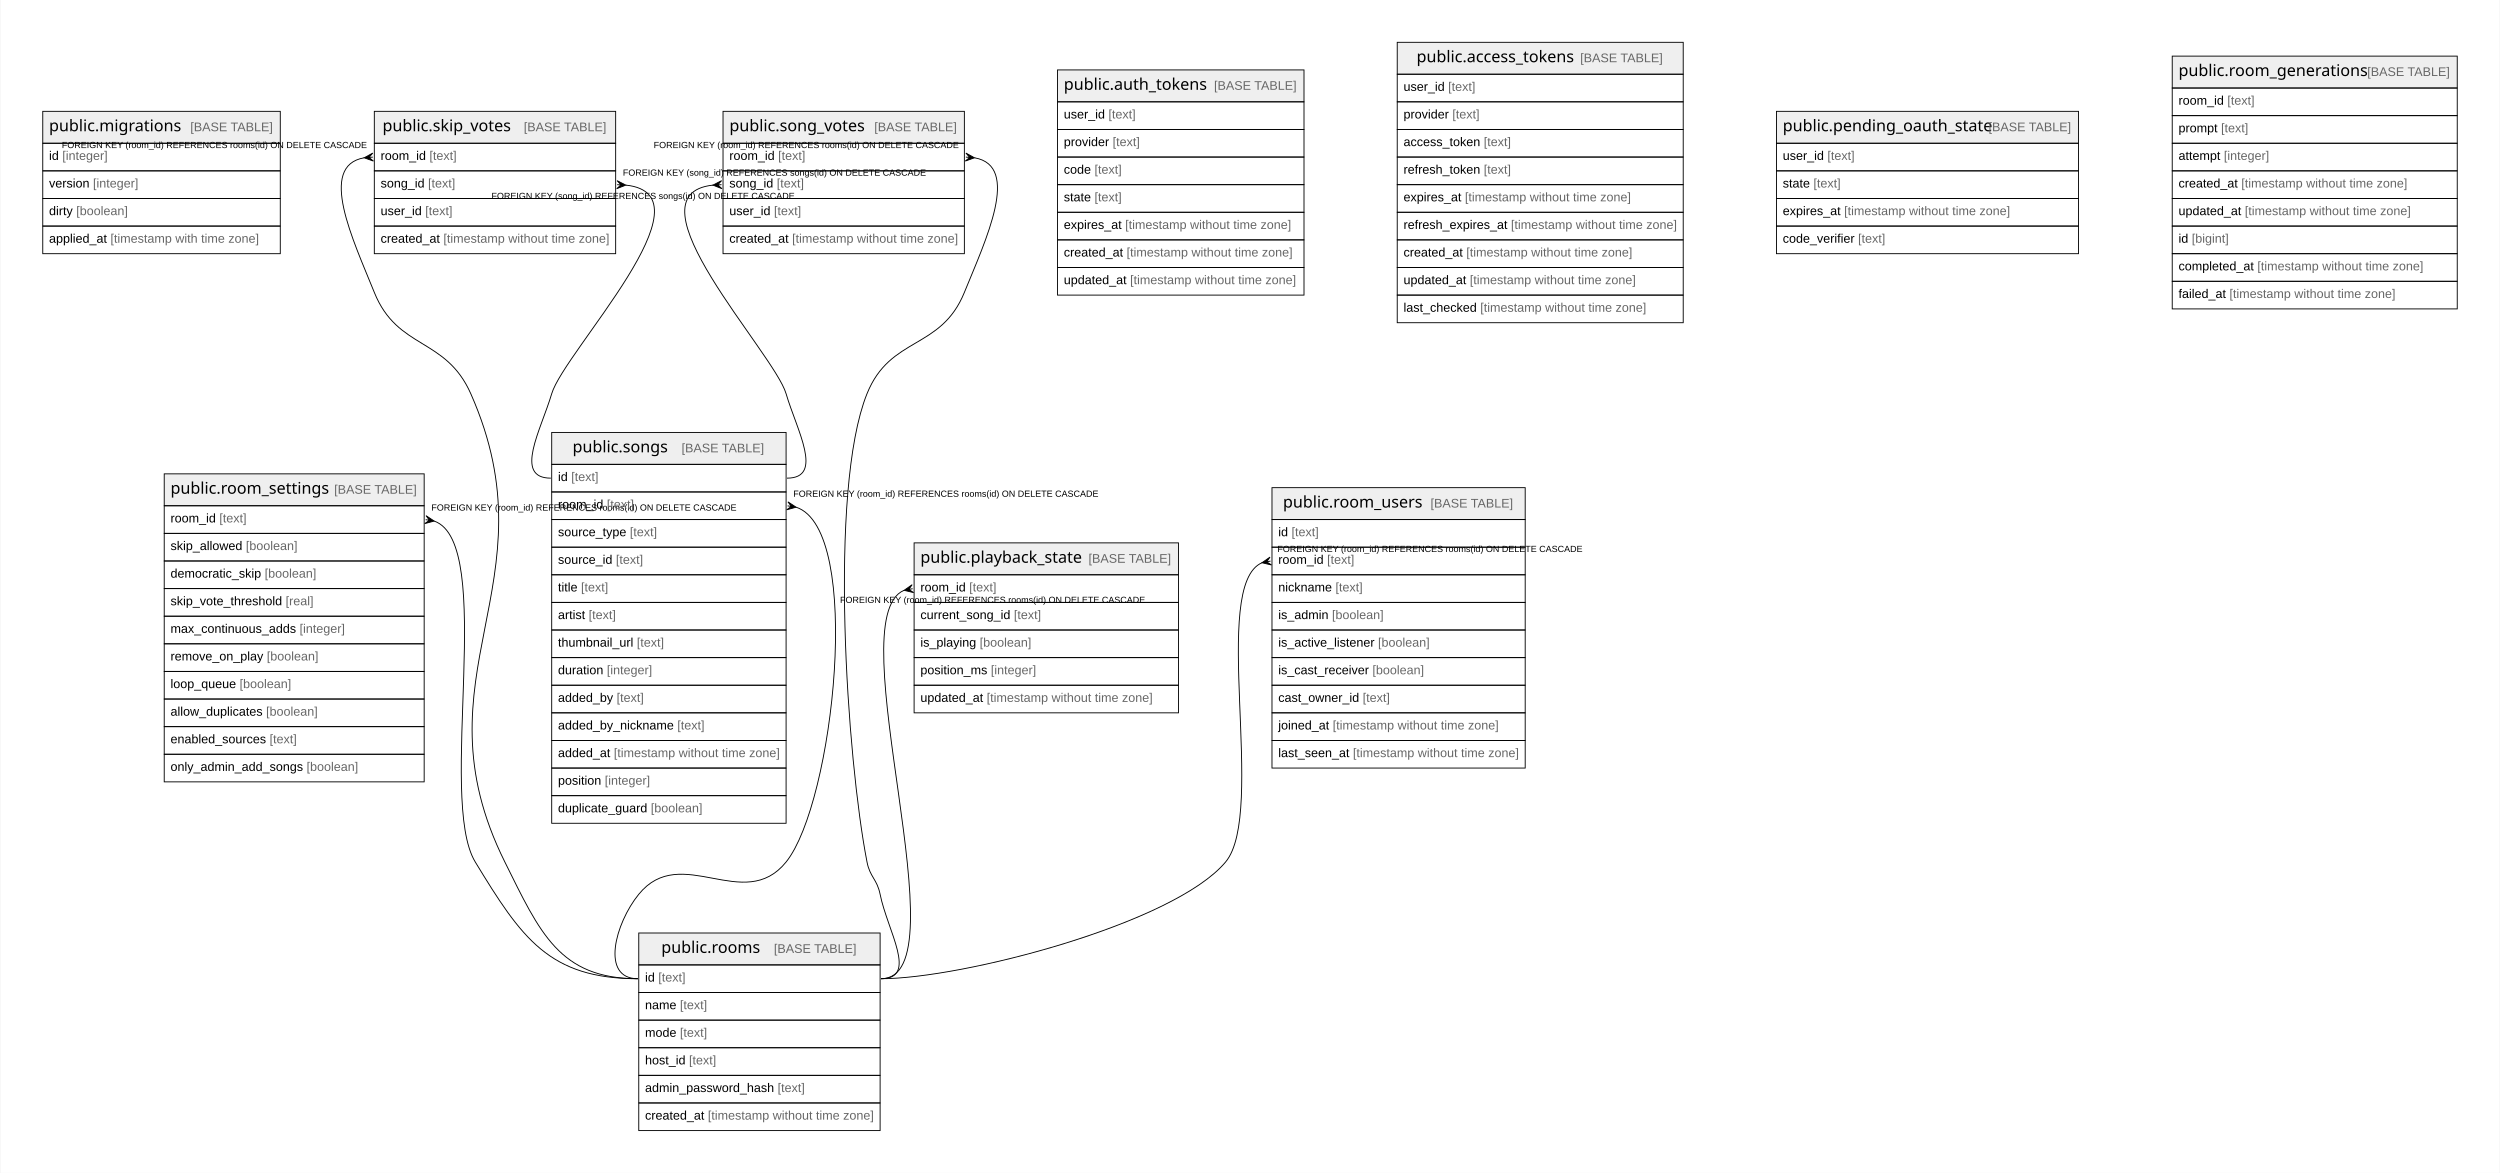
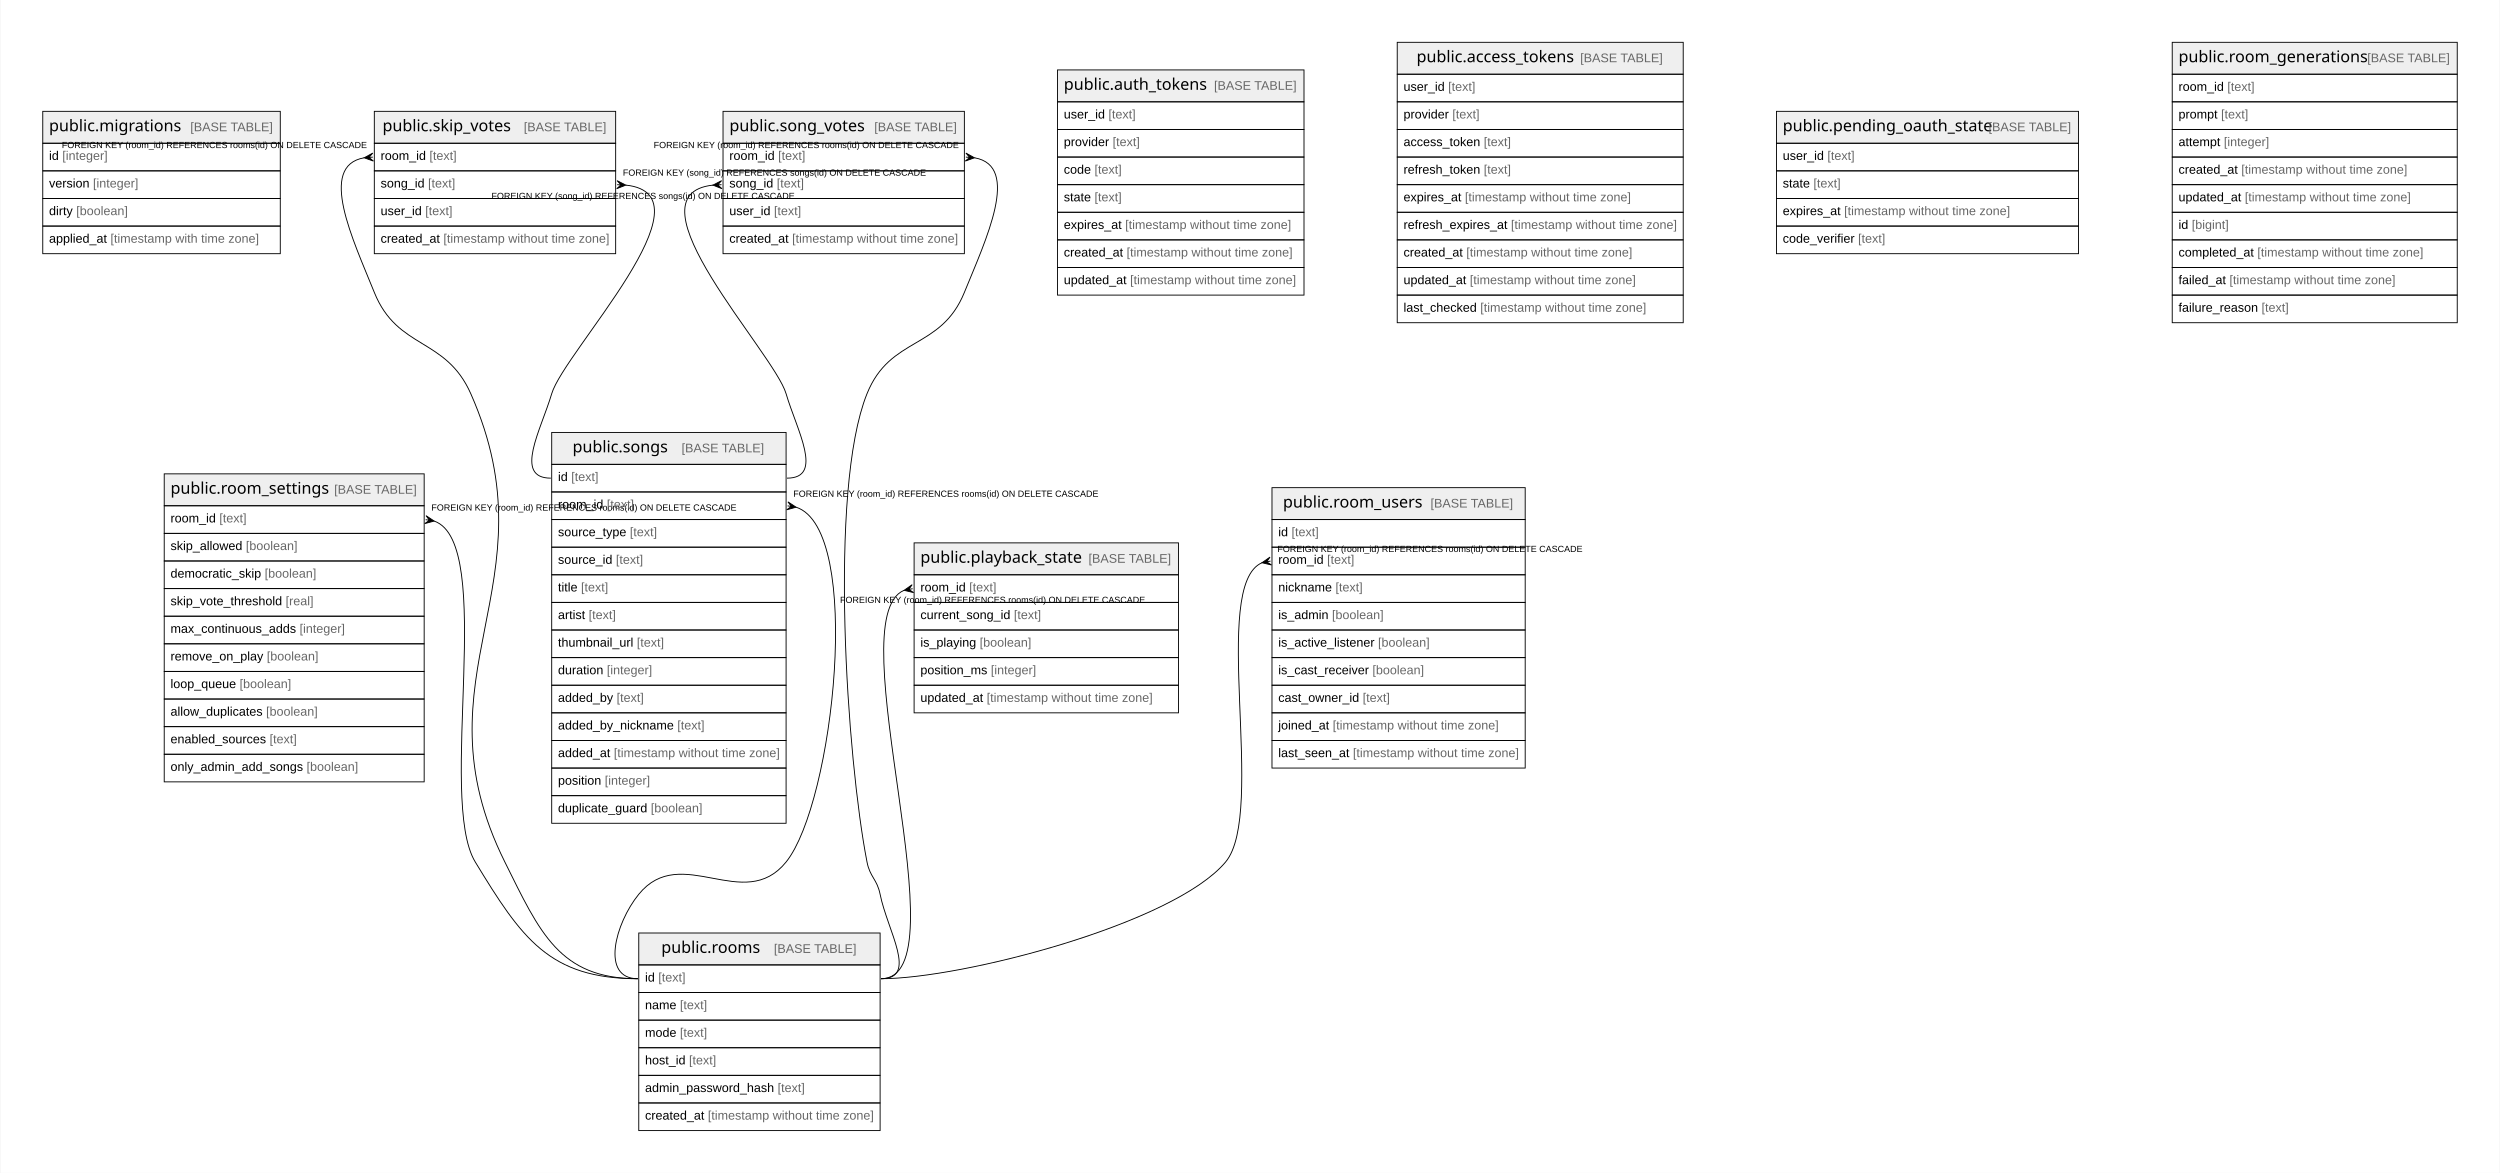
<svg xmlns="http://www.w3.org/2000/svg" width="2788pt" height="1308pt" viewBox="0.00 0.00 2787.86 1308.40">
  <g id="graph0" class="graph" transform="scale(1 1) rotate(0) translate(4 1304.4)">
    <polygon fill="white" stroke="none" points="-4,4 -4,-1304.4 2783.86,-1304.4 2783.86,4 -4,4" />
    <g id="node1" class="node">
      <polygon fill="#efefef" stroke="none" points="43.2,-1144.6 43.2,-1180.2 308.17,-1180.2 308.17,-1144.6 43.2,-1144.6" />
      <polygon fill="none" stroke="black" points="43.2,-1144.6 43.2,-1180.2 308.17,-1180.2 308.17,-1144.6 43.2,-1144.6" />
      <text text-anchor="start" x="50.2" y="-1158" font-family="Arial Bold" font-size="18.00">public.migrations</text>
      <text text-anchor="start" x="176.68" y="-1158" font-family="Arial" font-size="14.00">    </text>
      <text text-anchor="start" x="207.8" y="-1158" font-family="Arial" font-size="14.00" fill="#666666">[BASE TABLE]</text>
      <polygon fill="none" stroke="black" points="43.2,-1113.8 43.2,-1144.6 308.17,-1144.6 308.17,-1113.8 43.2,-1113.8" />
      <text text-anchor="start" x="50.2" y="-1126" font-family="Arial" font-size="14.00">id </text>
      <text text-anchor="start" x="64.99" y="-1126" font-family="Arial" font-size="14.00" fill="#666666">[integer]</text>
      <polygon fill="none" stroke="black" points="43.2,-1083 43.2,-1113.8 308.17,-1113.8 308.17,-1083 43.2,-1083" />
      <text text-anchor="start" x="50.2" y="-1095.2" font-family="Arial" font-size="14.00">version </text>
      <text text-anchor="start" x="99.22" y="-1095.2" font-family="Arial" font-size="14.00" fill="#666666">[integer]</text>
      <polygon fill="none" stroke="black" points="43.2,-1052.2 43.2,-1083 308.17,-1083 308.17,-1052.2 43.2,-1052.2" />
      <text text-anchor="start" x="50.2" y="-1064.4" font-family="Arial" font-size="14.00">dirty </text>
      <text text-anchor="start" x="80.54" y="-1064.4" font-family="Arial" font-size="14.00" fill="#666666">[boolean]</text>
      <polygon fill="none" stroke="black" points="43.2,-1021.4 43.2,-1052.2 308.17,-1052.2 308.17,-1021.4 43.2,-1021.4" />
      <text text-anchor="start" x="50.2" y="-1033.6" font-family="Arial" font-size="14.00">applied_at </text>
      <text text-anchor="start" x="118.7" y="-1033.6" font-family="Arial" font-size="14.00" fill="#666666">[timestamp with time zone]</text>
    </g>
    <g id="node2" class="node">
      <polygon fill="#efefef" stroke="none" points="708.07,-228 708.07,-263.6 977.3,-263.6 977.3,-228 708.07,-228" />
      <polygon fill="none" stroke="black" points="708.07,-228 708.07,-263.6 977.3,-263.6 977.3,-228 708.07,-228" />
      <text text-anchor="start" x="733.2" y="-241.4" font-family="Arial Bold" font-size="18.00">public.rooms</text>
      <text text-anchor="start" x="827.69" y="-241.4" font-family="Arial" font-size="14.00">    </text>
      <text text-anchor="start" x="858.8" y="-241.4" font-family="Arial" font-size="14.00" fill="#666666">[BASE TABLE]</text>
      <polygon fill="none" stroke="black" points="708.07,-197.2 708.07,-228 977.3,-228 977.3,-197.2 708.07,-197.2" />
      <text text-anchor="start" x="715.07" y="-209.4" font-family="Arial" font-size="14.00">id </text>
      <text text-anchor="start" x="729.86" y="-209.4" font-family="Arial" font-size="14.00" fill="#666666">[text]</text>
      <polygon fill="none" stroke="black" points="708.07,-166.4 708.07,-197.2 977.3,-197.2 977.3,-166.4 708.07,-166.4" />
      <text text-anchor="start" x="715.07" y="-178.6" font-family="Arial" font-size="14.00">name </text>
      <text text-anchor="start" x="753.98" y="-178.6" font-family="Arial" font-size="14.00" fill="#666666">[text]</text>
      <polygon fill="none" stroke="black" points="708.07,-135.6 708.07,-166.4 977.3,-166.4 977.3,-135.6 708.07,-135.6" />
      <text text-anchor="start" x="715.07" y="-147.8" font-family="Arial" font-size="14.00">mode </text>
      <text text-anchor="start" x="753.98" y="-147.8" font-family="Arial" font-size="14.00" fill="#666666">[text]</text>
      <polygon fill="none" stroke="black" points="708.07,-104.8 708.07,-135.6 977.3,-135.6 977.3,-104.8 708.07,-104.8" />
      <text text-anchor="start" x="715.07" y="-117" font-family="Arial" font-size="14.00">host_id </text>
      <text text-anchor="start" x="764.1" y="-117" font-family="Arial" font-size="14.00" fill="#666666">[text]</text>
      <polygon fill="none" stroke="black" points="708.07,-74 708.07,-104.8 977.3,-104.8 977.3,-74 708.07,-74" />
      <text text-anchor="start" x="715.07" y="-86.2" font-family="Arial" font-size="14.00">admin_password_hash </text>
      <text text-anchor="start" x="862.94" y="-86.2" font-family="Arial" font-size="14.00" fill="#666666">[text]</text>
      <polygon fill="none" stroke="black" points="708.07,-43.2 708.07,-74 977.3,-74 977.3,-43.2 708.07,-43.2" />
      <text text-anchor="start" x="715.07" y="-55.4" font-family="Arial" font-size="14.00">created_at </text>
      <text text-anchor="start" x="785.12" y="-55.4" font-family="Arial" font-size="14.00" fill="#666666">[timestamp without time zone]</text>
    </g>
    <g id="node3" class="node">
      <polygon fill="#efefef" stroke="none" points="178.7,-740.2 178.7,-775.8 468.68,-775.8 468.68,-740.2 178.7,-740.2" />
      <polygon fill="none" stroke="black" points="178.7,-740.2 178.7,-775.8 468.68,-775.8 468.68,-740.2 178.7,-740.2" />
      <text text-anchor="start" x="185.7" y="-753.6" font-family="Arial Bold" font-size="18.00">public.room_settings</text>
      <text text-anchor="start" x="337.19" y="-753.6" font-family="Arial" font-size="14.00">    </text>
      <text text-anchor="start" x="368.3" y="-753.6" font-family="Arial" font-size="14.00" fill="#666666">[BASE TABLE]</text>
      <polygon fill="none" stroke="black" points="178.7,-709.4 178.7,-740.2 468.68,-740.2 468.68,-709.4 178.7,-709.4" />
      <text text-anchor="start" x="185.7" y="-721.6" font-family="Arial" font-size="14.00">room_id </text>
      <text text-anchor="start" x="240.17" y="-721.6" font-family="Arial" font-size="14.00" fill="#666666">[text]</text>
      <polygon fill="none" stroke="black" points="178.7,-678.6 178.7,-709.4 468.68,-709.4 468.68,-678.6 178.7,-678.6" />
      <text text-anchor="start" x="185.7" y="-690.8" font-family="Arial" font-size="14.00">skip_allowed </text>
      <text text-anchor="start" x="269.75" y="-690.8" font-family="Arial" font-size="14.00" fill="#666666">[boolean]</text>
      <polygon fill="none" stroke="black" points="178.7,-647.8 178.7,-678.6 468.68,-678.6 468.68,-647.8 178.7,-647.8" />
      <text text-anchor="start" x="185.7" y="-660" font-family="Arial" font-size="14.00">democratic_skip </text>
      <text text-anchor="start" x="290.74" y="-660" font-family="Arial" font-size="14.00" fill="#666666">[boolean]</text>
      <polygon fill="none" stroke="black" points="178.7,-617 178.7,-647.8 468.68,-647.8 468.68,-617 178.7,-617" />
      <text text-anchor="start" x="185.7" y="-629.2" font-family="Arial" font-size="14.00">skip_vote_threshold </text>
      <text text-anchor="start" x="314.11" y="-629.2" font-family="Arial" font-size="14.00" fill="#666666">[real]</text>
      <polygon fill="none" stroke="black" points="178.7,-586.2 178.7,-617 468.68,-617 468.68,-586.2 178.7,-586.2" />
      <text text-anchor="start" x="185.7" y="-598.4" font-family="Arial" font-size="14.00">max_continuous_adds </text>
      <text text-anchor="start" x="329.68" y="-598.4" font-family="Arial" font-size="14.00" fill="#666666">[integer]</text>
      <polygon fill="none" stroke="black" points="178.7,-555.4 178.7,-586.2 468.68,-586.2 468.68,-555.4 178.7,-555.4" />
      <text text-anchor="start" x="185.7" y="-567.6" font-family="Arial" font-size="14.00">remove_on_play </text>
      <text text-anchor="start" x="293.1" y="-567.6" font-family="Arial" font-size="14.00" fill="#666666">[boolean]</text>
      <polygon fill="none" stroke="black" points="178.7,-524.6 178.7,-555.4 468.68,-555.4 468.68,-524.6 178.7,-524.6" />
      <text text-anchor="start" x="185.7" y="-536.8" font-family="Arial" font-size="14.00">loop_queue </text>
      <text text-anchor="start" x="262.77" y="-536.8" font-family="Arial" font-size="14.00" fill="#666666">[boolean]</text>
      <polygon fill="none" stroke="black" points="178.7,-493.8 178.7,-524.6 468.68,-524.6 468.68,-493.8 178.7,-493.8" />
      <text text-anchor="start" x="185.7" y="-506" font-family="Arial" font-size="14.00">allow_duplicates </text>
      <text text-anchor="start" x="292.32" y="-506" font-family="Arial" font-size="14.00" fill="#666666">[boolean]</text>
      <polygon fill="none" stroke="black" points="178.7,-463 178.7,-493.8 468.68,-493.8 468.68,-463 178.7,-463" />
      <text text-anchor="start" x="185.7" y="-475.2" font-family="Arial" font-size="14.00">enabled_sources </text>
      <text text-anchor="start" x="296.22" y="-475.2" font-family="Arial" font-size="14.00" fill="#666666">[text]</text>
      <polygon fill="none" stroke="black" points="178.7,-432.2 178.7,-463 468.68,-463 468.68,-432.2 178.7,-432.2" />
      <text text-anchor="start" x="185.7" y="-444.4" font-family="Arial" font-size="14.00">only_admin_add_songs </text>
      <text text-anchor="start" x="337.48" y="-444.4" font-family="Arial" font-size="14.00" fill="#666666">[boolean]</text>
    </g>
    <g id="edge1" class="edge">
      <path fill="none" stroke="black" d="M479.87,-723.13C549.3,-698.7 482.99,-412.93 525.69,-342.8 577.29,-258.04 607.84,-212.6 707.07,-212.6" />
      <polygon fill="black" stroke="black" points="479.87,-723.13 469.28,-720.3 474.61,-723.99 470.34,-724.69 470.34,-724.69 470.34,-724.69 474.61,-723.99 470.73,-729.19 479.87,-723.13" />
      <text text-anchor="start" x="476.68" y="-734.8" font-family="Arial" font-size="10.00">FOREIGN KEY (room_id) REFERENCES rooms(id) ON DELETE CASCADE</text>
    </g>
    <g id="node4" class="node">
      <polygon fill="#efefef" stroke="none" points="610.95,-786.4 610.95,-822 872.42,-822 872.42,-786.4 610.95,-786.4" />
      <polygon fill="none" stroke="black" points="610.95,-786.4 610.95,-822 872.42,-822 872.42,-786.4 610.95,-786.4" />
      <text text-anchor="start" x="634.19" y="-799.8" font-family="Arial Bold" font-size="18.00">public.songs</text>
      <text text-anchor="start" x="724.69" y="-799.8" font-family="Arial" font-size="14.00">    </text>
      <text text-anchor="start" x="755.81" y="-799.8" font-family="Arial" font-size="14.00" fill="#666666">[BASE TABLE]</text>
      <polygon fill="none" stroke="black" points="610.95,-755.6 610.95,-786.4 872.42,-786.4 872.42,-755.6 610.95,-755.6" />
      <text text-anchor="start" x="617.95" y="-767.8" font-family="Arial" font-size="14.00">id </text>
      <text text-anchor="start" x="632.74" y="-767.8" font-family="Arial" font-size="14.00" fill="#666666">[text]</text>
      <polygon fill="none" stroke="black" points="610.95,-724.8 610.95,-755.6 872.42,-755.6 872.42,-724.8 610.95,-724.8" />
      <text text-anchor="start" x="617.95" y="-737" font-family="Arial" font-size="14.00">room_id </text>
      <text text-anchor="start" x="672.42" y="-737" font-family="Arial" font-size="14.00" fill="#666666">[text]</text>
      <polygon fill="none" stroke="black" points="610.95,-694 610.95,-724.8 872.42,-724.8 872.42,-694 610.95,-694" />
      <text text-anchor="start" x="617.95" y="-706.2" font-family="Arial" font-size="14.00">source_type </text>
      <text text-anchor="start" x="698.11" y="-706.2" font-family="Arial" font-size="14.00" fill="#666666">[text]</text>
      <polygon fill="none" stroke="black" points="610.95,-663.2 610.95,-694 872.42,-694 872.42,-663.2 610.95,-663.2" />
      <text text-anchor="start" x="617.95" y="-675.4" font-family="Arial" font-size="14.00">source_id </text>
      <text text-anchor="start" x="682.55" y="-675.4" font-family="Arial" font-size="14.00" fill="#666666">[text]</text>
      <polygon fill="none" stroke="black" points="610.95,-632.4 610.95,-663.2 872.42,-663.2 872.42,-632.4 610.95,-632.4" />
      <text text-anchor="start" x="617.95" y="-644.6" font-family="Arial" font-size="14.00">title </text>
      <text text-anchor="start" x="643.63" y="-644.6" font-family="Arial" font-size="14.00" fill="#666666">[text]</text>
      <polygon fill="none" stroke="black" points="610.95,-601.6 610.95,-632.4 872.42,-632.4 872.42,-601.6 610.95,-601.6" />
      <text text-anchor="start" x="617.95" y="-613.8" font-family="Arial" font-size="14.00">artist </text>
      <text text-anchor="start" x="652.18" y="-613.8" font-family="Arial" font-size="14.00" fill="#666666">[text]</text>
      <polygon fill="none" stroke="black" points="610.95,-570.8 610.95,-601.6 872.42,-601.6 872.42,-570.8 610.95,-570.8" />
      <text text-anchor="start" x="617.95" y="-583" font-family="Arial" font-size="14.00">thumbnail_url </text>
      <text text-anchor="start" x="705.89" y="-583" font-family="Arial" font-size="14.00" fill="#666666">[text]</text>
      <polygon fill="none" stroke="black" points="610.95,-540 610.95,-570.8 872.42,-570.8 872.42,-540 610.95,-540" />
      <text text-anchor="start" x="617.95" y="-552.2" font-family="Arial" font-size="14.00">duration </text>
      <text text-anchor="start" x="672.43" y="-552.2" font-family="Arial" font-size="14.00" fill="#666666">[integer]</text>
      <polygon fill="none" stroke="black" points="610.95,-509.2 610.95,-540 872.42,-540 872.42,-509.2 610.95,-509.2" />
      <text text-anchor="start" x="617.95" y="-521.4" font-family="Arial" font-size="14.00">added_by </text>
      <text text-anchor="start" x="683.35" y="-521.4" font-family="Arial" font-size="14.00" fill="#666666">[text]</text>
      <polygon fill="none" stroke="black" points="610.95,-478.4 610.95,-509.2 872.42,-509.2 872.42,-478.4 610.95,-478.4" />
      <text text-anchor="start" x="617.95" y="-490.6" font-family="Arial" font-size="14.00">added_by_nickname </text>
      <text text-anchor="start" x="751.05" y="-490.6" font-family="Arial" font-size="14.00" fill="#666666">[text]</text>
      <polygon fill="none" stroke="black" points="610.95,-447.6 610.95,-478.4 872.42,-478.4 872.42,-447.6 610.95,-447.6" />
      <text text-anchor="start" x="617.95" y="-459.8" font-family="Arial" font-size="14.00">added_at </text>
      <text text-anchor="start" x="680.23" y="-459.8" font-family="Arial" font-size="14.00" fill="#666666">[timestamp without time zone]</text>
      <polygon fill="none" stroke="black" points="610.95,-416.8 610.95,-447.6 872.42,-447.6 872.42,-416.8 610.95,-416.8" />
      <text text-anchor="start" x="617.95" y="-429" font-family="Arial" font-size="14.00">position </text>
      <text text-anchor="start" x="670.1" y="-429" font-family="Arial" font-size="14.00" fill="#666666">[integer]</text>
      <polygon fill="none" stroke="black" points="610.95,-386 610.95,-416.8 872.42,-416.8 872.42,-386 610.95,-386" />
      <text text-anchor="start" x="617.95" y="-398.2" font-family="Arial" font-size="14.00">duplicate_guard </text>
      <text text-anchor="start" x="721.48" y="-398.2" font-family="Arial" font-size="14.00" fill="#666666">[boolean]</text>
    </g>
    <g id="edge2" class="edge">
      <path fill="none" stroke="black" d="M883.68,-738.58C958.92,-713.68 925.6,-408.71 872.42,-342.8 825.47,-284.6 755.26,-364.81 708.07,-306.8 681.65,-274.32 665.2,-212.6 707.07,-212.6" />
      <polygon fill="black" stroke="black" points="883.63,-738.59 873.05,-735.7 878.36,-739.42 874.08,-740.1 874.08,-740.1 874.08,-740.1 878.36,-739.42 874.45,-744.59 883.63,-738.59" />
      <text text-anchor="start" x="880.42" y="-750.2" font-family="Arial" font-size="10.00">FOREIGN KEY (room_id) REFERENCES rooms(id) ON DELETE CASCADE</text>
    </g>
    <g id="node5" class="node">
      <polygon fill="#efefef" stroke="none" points="1015.22,-663.2 1015.22,-698.8 1310.15,-698.8 1310.15,-663.2 1015.22,-663.2" />
      <polygon fill="none" stroke="black" points="1015.22,-663.2 1015.22,-698.8 1310.15,-698.8 1310.15,-663.2 1015.22,-663.2" />
      <text text-anchor="start" x="1022.22" y="-676.6" font-family="Arial Bold" font-size="18.00">public.playback_state</text>
      <text text-anchor="start" x="1178.66" y="-676.6" font-family="Arial" font-size="14.00">    </text>
      <text text-anchor="start" x="1209.78" y="-676.6" font-family="Arial" font-size="14.00" fill="#666666">[BASE TABLE]</text>
      <polygon fill="none" stroke="black" points="1015.22,-632.4 1015.22,-663.2 1310.15,-663.2 1310.15,-632.4 1015.22,-632.4" />
      <text text-anchor="start" x="1022.22" y="-644.6" font-family="Arial" font-size="14.00">room_id </text>
      <text text-anchor="start" x="1076.69" y="-644.6" font-family="Arial" font-size="14.00" fill="#666666">[text]</text>
      <polygon fill="none" stroke="black" points="1015.22,-601.6 1015.22,-632.4 1310.15,-632.4 1310.15,-601.6 1015.22,-601.6" />
      <text text-anchor="start" x="1022.22" y="-613.8" font-family="Arial" font-size="14.00">current_song_id </text>
      <text text-anchor="start" x="1126.51" y="-613.8" font-family="Arial" font-size="14.00" fill="#666666">[text]</text>
      <polygon fill="none" stroke="black" points="1015.22,-570.8 1015.22,-601.6 1310.15,-601.6 1310.15,-570.8 1015.22,-570.8" />
      <text text-anchor="start" x="1022.22" y="-583" font-family="Arial" font-size="14.00">is_playing </text>
      <text text-anchor="start" x="1088.37" y="-583" font-family="Arial" font-size="14.00" fill="#666666">[boolean]</text>
      <polygon fill="none" stroke="black" points="1015.22,-540 1015.22,-570.8 1310.15,-570.8 1310.15,-540 1015.22,-540" />
      <text text-anchor="start" x="1022.22" y="-552.2" font-family="Arial" font-size="14.00">position_ms </text>
      <text text-anchor="start" x="1100.81" y="-552.2" font-family="Arial" font-size="14.00" fill="#666666">[integer]</text>
      <polygon fill="none" stroke="black" points="1015.22,-509.2 1015.22,-540 1310.15,-540 1310.15,-509.2 1015.22,-509.2" />
      <text text-anchor="start" x="1022.22" y="-521.4" font-family="Arial" font-size="14.00">updated_at </text>
      <text text-anchor="start" x="1096.18" y="-521.4" font-family="Arial" font-size="14.00" fill="#666666">[timestamp without time zone]</text>
    </g>
    <g id="edge3" class="edge">
      <path fill="none" stroke="black" d="M1003.98,-645.86C929.15,-614.46 1071.55,-212.6 978.3,-212.6" />
      <polygon fill="black" stroke="black" points="1004.07,-645.87 1013.05,-652.16 1009.31,-646.87 1013.56,-647.68 1013.56,-647.68 1013.56,-647.68 1009.31,-646.87 1014.73,-643.32 1004.07,-645.87" />
      <text text-anchor="start" x="932.56" y="-631.8" font-family="Arial" font-size="10.00">FOREIGN KEY (room_id) REFERENCES rooms(id) ON DELETE CASCADE</text>
    </g>
    <g id="node6" class="node">
      <polygon fill="#efefef" stroke="none" points="1414.45,-724.8 1414.45,-760.4 1696.92,-760.4 1696.92,-724.8 1414.45,-724.8" />
      <polygon fill="none" stroke="black" points="1414.45,-724.8 1414.45,-760.4 1696.92,-760.4 1696.92,-724.8 1414.45,-724.8" />
      <text text-anchor="start" x="1426.7" y="-738.2" font-family="Arial Bold" font-size="18.00">public.room_users</text>
      <text text-anchor="start" x="1560.18" y="-738.2" font-family="Arial" font-size="14.00">    </text>
      <text text-anchor="start" x="1591.3" y="-738.2" font-family="Arial" font-size="14.00" fill="#666666">[BASE TABLE]</text>
      <polygon fill="none" stroke="black" points="1414.45,-694 1414.45,-724.8 1696.92,-724.8 1696.92,-694 1414.45,-694" />
      <text text-anchor="start" x="1421.45" y="-706.2" font-family="Arial" font-size="14.00">id </text>
      <text text-anchor="start" x="1436.24" y="-706.2" font-family="Arial" font-size="14.00" fill="#666666">[text]</text>
      <polygon fill="none" stroke="black" points="1414.45,-663.2 1414.45,-694 1696.92,-694 1696.92,-663.2 1414.45,-663.2" />
      <text text-anchor="start" x="1421.45" y="-675.4" font-family="Arial" font-size="14.00">room_id </text>
      <text text-anchor="start" x="1475.92" y="-675.4" font-family="Arial" font-size="14.00" fill="#666666">[text]</text>
      <polygon fill="none" stroke="black" points="1414.45,-632.4 1414.45,-663.2 1696.92,-663.2 1696.92,-632.4 1414.45,-632.4" />
      <text text-anchor="start" x="1421.45" y="-644.6" font-family="Arial" font-size="14.00">nickname </text>
      <text text-anchor="start" x="1485.26" y="-644.6" font-family="Arial" font-size="14.00" fill="#666666">[text]</text>
      <polygon fill="none" stroke="black" points="1414.45,-601.6 1414.45,-632.4 1696.92,-632.4 1696.92,-601.6 1414.45,-601.6" />
      <text text-anchor="start" x="1421.45" y="-613.8" font-family="Arial" font-size="14.00">is_admin </text>
      <text text-anchor="start" x="1481.37" y="-613.8" font-family="Arial" font-size="14.00" fill="#666666">[boolean]</text>
      <polygon fill="none" stroke="black" points="1414.45,-570.8 1414.45,-601.6 1696.92,-601.6 1696.92,-570.8 1414.45,-570.8" />
      <text text-anchor="start" x="1421.45" y="-583" font-family="Arial" font-size="14.00">is_active_listener </text>
      <text text-anchor="start" x="1532.73" y="-583" font-family="Arial" font-size="14.00" fill="#666666">[boolean]</text>
      <polygon fill="none" stroke="black" points="1414.45,-540 1414.45,-570.8 1696.92,-570.8 1696.92,-540 1414.45,-540" />
      <text text-anchor="start" x="1421.45" y="-552.2" font-family="Arial" font-size="14.00">is_cast_receiver </text>
      <text text-anchor="start" x="1526.49" y="-552.2" font-family="Arial" font-size="14.00" fill="#666666">[boolean]</text>
      <polygon fill="none" stroke="black" points="1414.45,-509.2 1414.45,-540 1696.92,-540 1696.92,-509.2 1414.45,-509.2" />
      <text text-anchor="start" x="1421.45" y="-521.4" font-family="Arial" font-size="14.00">cast_owner_id </text>
      <text text-anchor="start" x="1515.62" y="-521.4" font-family="Arial" font-size="14.00" fill="#666666">[text]</text>
      <polygon fill="none" stroke="black" points="1414.45,-478.4 1414.45,-509.2 1696.92,-509.2 1696.92,-478.4 1414.45,-478.4" />
      <text text-anchor="start" x="1421.45" y="-490.6" font-family="Arial" font-size="14.00">joined_at </text>
      <text text-anchor="start" x="1482.17" y="-490.6" font-family="Arial" font-size="14.00" fill="#666666">[timestamp without time zone]</text>
      <polygon fill="none" stroke="black" points="1414.45,-447.6 1414.45,-478.4 1696.92,-478.4 1696.92,-447.6 1414.45,-447.6" />
      <text text-anchor="start" x="1421.45" y="-459.8" font-family="Arial" font-size="14.00">last_seen_at </text>
      <text text-anchor="start" x="1504.73" y="-459.8" font-family="Arial" font-size="14.00" fill="#666666">[timestamp without time zone]</text>
    </g>
    <g id="edge4" class="edge">
      <path fill="none" stroke="black" d="M1403.43,-676.67C1344.84,-651.98 1408.77,-397.84 1362.69,-342.8 1304.79,-273.66 1068.49,-212.6 978.3,-212.6" />
      <polygon fill="black" stroke="black" points="1403.3,-676.65 1412.27,-682.96 1408.54,-677.65 1412.8,-678.47 1412.8,-678.47 1412.8,-678.47 1408.54,-677.65 1413.97,-674.12 1403.3,-676.65" />
      <text text-anchor="start" x="1420.45" y="-688.6" font-family="Arial" font-size="10.00">FOREIGN KEY (room_id) REFERENCES rooms(id) ON DELETE CASCADE</text>
    </g>
    <g id="node7" class="node">
      <polygon fill="#efefef" stroke="none" points="413.07,-1144.6 413.07,-1180.2 682.3,-1180.2 682.3,-1144.6 413.07,-1144.6" />
      <polygon fill="none" stroke="black" points="413.07,-1144.6 413.07,-1180.2 682.3,-1180.2 682.3,-1144.6 413.07,-1144.6" />
      <text text-anchor="start" x="422.2" y="-1158" font-family="Arial Bold" font-size="18.00">public.skip_votes</text>
      <text text-anchor="start" x="548.69" y="-1158" font-family="Arial" font-size="14.00">    </text>
      <text text-anchor="start" x="579.8" y="-1158" font-family="Arial" font-size="14.00" fill="#666666">[BASE TABLE]</text>
      <polygon fill="none" stroke="black" points="413.07,-1113.8 413.07,-1144.6 682.3,-1144.6 682.3,-1113.8 413.07,-1113.8" />
      <text text-anchor="start" x="420.07" y="-1126" font-family="Arial" font-size="14.00">room_id </text>
      <text text-anchor="start" x="474.54" y="-1126" font-family="Arial" font-size="14.00" fill="#666666">[text]</text>
      <polygon fill="none" stroke="black" points="413.07,-1083 413.07,-1113.8 682.3,-1113.8 682.3,-1083 413.07,-1083" />
      <text text-anchor="start" x="420.07" y="-1095.2" font-family="Arial" font-size="14.00">song_id </text>
      <text text-anchor="start" x="473" y="-1095.2" font-family="Arial" font-size="14.00" fill="#666666">[text]</text>
      <polygon fill="none" stroke="black" points="413.07,-1052.2 413.07,-1083 682.3,-1083 682.3,-1052.2 413.07,-1052.2" />
      <text text-anchor="start" x="420.07" y="-1064.4" font-family="Arial" font-size="14.00">user_id </text>
      <text text-anchor="start" x="469.88" y="-1064.4" font-family="Arial" font-size="14.00" fill="#666666">[text]</text>
      <polygon fill="none" stroke="black" points="413.07,-1021.4 413.07,-1052.2 682.3,-1052.2 682.3,-1021.4 413.07,-1021.4" />
      <text text-anchor="start" x="420.07" y="-1033.6" font-family="Arial" font-size="14.00">created_at </text>
      <text text-anchor="start" x="490.12" y="-1033.6" font-family="Arial" font-size="14.00" fill="#666666">[timestamp without time zone]</text>
    </g>
    <g id="edge5" class="edge">
      <path fill="none" stroke="black" d="M401.7,-1128.37C349.77,-1119.23 389.36,-1036.91 413.07,-978.2 439.04,-913.89 492.61,-928.62 520.69,-865.2 614.93,-652.34 455.01,-551.23 558.69,-342.8 597.76,-264.25 619.33,-212.6 707.07,-212.6" />
      <polygon fill="black" stroke="black" points="401.77,-1128.37 411.38,-1133.66 407.09,-1128.8 411.4,-1129.15 411.4,-1129.15 411.4,-1129.15 407.09,-1128.8 412.1,-1124.69 401.77,-1128.37" />
      <text text-anchor="start" x="64.45" y="-1139.2" font-family="Arial" font-size="10.00">FOREIGN KEY (room_id) REFERENCES rooms(id) ON DELETE CASCADE</text>
    </g>
    <g id="edge6" class="edge">
      <path fill="none" stroke="black" d="M693.59,-1097.9C794.77,-1087.33 624.79,-912.11 610.95,-865.2 599.1,-825.04 568.08,-771 609.95,-771" />
      <polygon fill="black" stroke="black" points="693.63,-1097.9 683.42,-1093.89 688.3,-1098.16 683.97,-1098.37 683.97,-1098.37 683.97,-1098.37 688.3,-1098.16 683.86,-1102.88 693.63,-1097.9" />
      <text text-anchor="start" x="690.3" y="-1108.4" font-family="Arial" font-size="10.00">FOREIGN KEY (song_id) REFERENCES songs(id) ON DELETE CASCADE</text>
    </g>
    <g id="node8" class="node">
      <polygon fill="#efefef" stroke="none" points="802.07,-1144.6 802.07,-1180.2 1071.3,-1180.2 1071.3,-1144.6 802.07,-1144.6" />
      <polygon fill="none" stroke="black" points="802.07,-1144.6 802.07,-1180.2 1071.3,-1180.2 1071.3,-1144.6 802.07,-1144.6" />
      <text text-anchor="start" x="809.2" y="-1158" font-family="Arial Bold" font-size="18.00">public.song_votes</text>
      <text text-anchor="start" x="939.69" y="-1158" font-family="Arial" font-size="14.00">    </text>
      <text text-anchor="start" x="970.8" y="-1158" font-family="Arial" font-size="14.00" fill="#666666">[BASE TABLE]</text>
      <polygon fill="none" stroke="black" points="802.07,-1113.8 802.07,-1144.6 1071.3,-1144.6 1071.3,-1113.8 802.07,-1113.8" />
      <text text-anchor="start" x="809.07" y="-1126" font-family="Arial" font-size="14.00">room_id </text>
      <text text-anchor="start" x="863.54" y="-1126" font-family="Arial" font-size="14.00" fill="#666666">[text]</text>
      <polygon fill="none" stroke="black" points="802.07,-1083 802.07,-1113.8 1071.3,-1113.8 1071.3,-1083 802.07,-1083" />
      <text text-anchor="start" x="809.07" y="-1095.2" font-family="Arial" font-size="14.00">song_id </text>
      <text text-anchor="start" x="862" y="-1095.2" font-family="Arial" font-size="14.00" fill="#666666">[text]</text>
      <polygon fill="none" stroke="black" points="802.07,-1052.2 802.07,-1083 1071.3,-1083 1071.3,-1052.2 802.07,-1052.2" />
      <text text-anchor="start" x="809.07" y="-1064.4" font-family="Arial" font-size="14.00">user_id </text>
      <text text-anchor="start" x="858.88" y="-1064.4" font-family="Arial" font-size="14.00" fill="#666666">[text]</text>
      <polygon fill="none" stroke="black" points="802.07,-1021.4 802.07,-1052.2 1071.3,-1052.2 1071.3,-1021.4 802.07,-1021.4" />
      <text text-anchor="start" x="809.07" y="-1033.6" font-family="Arial" font-size="14.00">created_at </text>
      <text text-anchor="start" x="879.12" y="-1033.6" font-family="Arial" font-size="14.00" fill="#666666">[timestamp without time zone]</text>
    </g>
    <g id="edge7" class="edge">
      <path fill="none" stroke="black" d="M1082.67,-1128.37C1134.62,-1119.22 1095.15,-1036.85 1071.3,-978.2 1045.07,-913.67 988.71,-929.82 962.69,-865.2 919.32,-757.51 940.44,-456.74 962.69,-342.8 966,-325.85 973.9,-323.73 977.3,-306.8 985.55,-265.75 1020.17,-212.6 978.3,-212.6" />
      <polygon fill="black" stroke="black" points="1082.6,-1128.37 1072.28,-1124.69 1077.29,-1128.8 1072.97,-1129.15 1072.97,-1129.15 1072.97,-1129.15 1077.29,-1128.8 1073,-1133.66 1082.6,-1128.37" />
      <text text-anchor="start" x="724.68" y="-1139.2" font-family="Arial" font-size="10.00">FOREIGN KEY (room_id) REFERENCES rooms(id) ON DELETE CASCADE</text>
    </g>
    <g id="edge8" class="edge">
      <path fill="none" stroke="black" d="M790.91,-1097.9C690.97,-1087.25 859.14,-910.74 872.42,-865.2 884.14,-825.01 915.29,-771 873.42,-771" />
      <polygon fill="black" stroke="black" points="790.75,-1097.89 800.51,-1102.88 796.08,-1098.15 800.4,-1098.37 800.4,-1098.37 800.4,-1098.37 796.08,-1098.15 800.96,-1093.89 790.75,-1097.89" />
      <text text-anchor="start" x="543.75" y="-1082.4" font-family="Arial" font-size="10.00">FOREIGN KEY (song_id) REFERENCES songs(id) ON DELETE CASCADE</text>
    </g>
    <g id="node9" class="node">
      <polygon fill="#efefef" stroke="none" points="1175.2,-1190.8 1175.2,-1226.4 1450.17,-1226.4 1450.17,-1190.8 1175.2,-1190.8" />
      <polygon fill="none" stroke="black" points="1175.2,-1190.8 1175.2,-1226.4 1450.17,-1226.4 1450.17,-1190.8 1175.2,-1190.8" />
      <text text-anchor="start" x="1182.2" y="-1204.2" font-family="Arial Bold" font-size="18.00">public.auth_tokens</text>
      <text text-anchor="start" x="1318.68" y="-1204.2" font-family="Arial" font-size="14.00">    </text>
      <text text-anchor="start" x="1349.8" y="-1204.2" font-family="Arial" font-size="14.00" fill="#666666">[BASE TABLE]</text>
      <polygon fill="none" stroke="black" points="1175.2,-1160 1175.2,-1190.8 1450.17,-1190.8 1450.17,-1160 1175.2,-1160" />
      <text text-anchor="start" x="1182.2" y="-1172.2" font-family="Arial" font-size="14.00">user_id </text>
      <text text-anchor="start" x="1232.01" y="-1172.2" font-family="Arial" font-size="14.00" fill="#666666">[text]</text>
      <polygon fill="none" stroke="black" points="1175.2,-1129.2 1175.2,-1160 1450.17,-1160 1450.17,-1129.2 1175.2,-1129.2" />
      <text text-anchor="start" x="1182.2" y="-1141.4" font-family="Arial" font-size="14.00">provider </text>
      <text text-anchor="start" x="1236.67" y="-1141.4" font-family="Arial" font-size="14.00" fill="#666666">[text]</text>
      <polygon fill="none" stroke="black" points="1175.2,-1098.4 1175.2,-1129.2 1450.17,-1129.2 1450.17,-1098.4 1175.2,-1098.4" />
      <text text-anchor="start" x="1182.2" y="-1110.6" font-family="Arial" font-size="14.00">code </text>
      <text text-anchor="start" x="1216.45" y="-1110.6" font-family="Arial" font-size="14.00" fill="#666666">[text]</text>
      <polygon fill="none" stroke="black" points="1175.2,-1067.6 1175.2,-1098.4 1450.17,-1098.4 1450.17,-1067.6 1175.2,-1067.6" />
      <text text-anchor="start" x="1182.2" y="-1079.8" font-family="Arial" font-size="14.00">state </text>
      <text text-anchor="start" x="1216.44" y="-1079.8" font-family="Arial" font-size="14.00" fill="#666666">[text]</text>
      <polygon fill="none" stroke="black" points="1175.2,-1036.8 1175.2,-1067.6 1450.17,-1067.6 1450.17,-1036.8 1175.2,-1036.8" />
      <text text-anchor="start" x="1182.2" y="-1049" font-family="Arial" font-size="14.00">expires_at </text>
      <text text-anchor="start" x="1250.69" y="-1049" font-family="Arial" font-size="14.00" fill="#666666">[timestamp without time zone]</text>
      <polygon fill="none" stroke="black" points="1175.2,-1006 1175.2,-1036.8 1450.17,-1036.8 1450.17,-1006 1175.2,-1006" />
      <text text-anchor="start" x="1182.2" y="-1018.2" font-family="Arial" font-size="14.00">created_at </text>
      <text text-anchor="start" x="1252.25" y="-1018.2" font-family="Arial" font-size="14.00" fill="#666666">[timestamp without time zone]</text>
      <polygon fill="none" stroke="black" points="1175.2,-975.2 1175.2,-1006 1450.17,-1006 1450.17,-975.2 1175.2,-975.2" />
      <text text-anchor="start" x="1182.2" y="-987.4" font-family="Arial" font-size="14.00">updated_at </text>
      <text text-anchor="start" x="1256.16" y="-987.4" font-family="Arial" font-size="14.00" fill="#666666">[timestamp without time zone]</text>
    </g>
    <g id="node10" class="node">
      <polygon fill="#efefef" stroke="none" points="1554.17,-1221.6 1554.17,-1257.2 1873.2,-1257.2 1873.2,-1221.6 1554.17,-1221.6" />
      <polygon fill="none" stroke="black" points="1554.17,-1221.6 1554.17,-1257.2 1873.2,-1257.2 1873.2,-1221.6 1554.17,-1221.6" />
      <text text-anchor="start" x="1575.72" y="-1235" font-family="Arial Bold" font-size="18.00">public.access_tokens</text>
      <text text-anchor="start" x="1727.17" y="-1235" font-family="Arial" font-size="14.00">    </text>
      <text text-anchor="start" x="1758.29" y="-1235" font-family="Arial" font-size="14.00" fill="#666666">[BASE TABLE]</text>
      <polygon fill="none" stroke="black" points="1554.17,-1190.8 1554.17,-1221.6 1873.2,-1221.6 1873.2,-1190.8 1554.17,-1190.8" />
      <text text-anchor="start" x="1561.17" y="-1203" font-family="Arial" font-size="14.00">user_id </text>
      <text text-anchor="start" x="1610.98" y="-1203" font-family="Arial" font-size="14.00" fill="#666666">[text]</text>
      <polygon fill="none" stroke="black" points="1554.17,-1160 1554.17,-1190.8 1873.2,-1190.8 1873.2,-1160 1554.17,-1160" />
      <text text-anchor="start" x="1561.17" y="-1172.2" font-family="Arial" font-size="14.00">provider </text>
      <text text-anchor="start" x="1615.64" y="-1172.2" font-family="Arial" font-size="14.00" fill="#666666">[text]</text>
      <polygon fill="none" stroke="black" points="1554.17,-1129.2 1554.17,-1160 1873.2,-1160 1873.2,-1129.2 1554.17,-1129.2" />
      <text text-anchor="start" x="1561.17" y="-1141.4" font-family="Arial" font-size="14.00">access_token </text>
      <text text-anchor="start" x="1650.67" y="-1141.4" font-family="Arial" font-size="14.00" fill="#666666">[text]</text>
      <polygon fill="none" stroke="black" points="1554.17,-1098.4 1554.17,-1129.2 1873.2,-1129.2 1873.2,-1098.4 1554.17,-1098.4" />
      <text text-anchor="start" x="1561.17" y="-1110.6" font-family="Arial" font-size="14.00">refresh_token </text>
      <text text-anchor="start" x="1650.67" y="-1110.6" font-family="Arial" font-size="14.00" fill="#666666">[text]</text>
      <polygon fill="none" stroke="black" points="1554.17,-1067.6 1554.17,-1098.4 1873.2,-1098.4 1873.2,-1067.6 1554.17,-1067.6" />
      <text text-anchor="start" x="1561.17" y="-1079.8" font-family="Arial" font-size="14.00">expires_at </text>
      <text text-anchor="start" x="1629.66" y="-1079.8" font-family="Arial" font-size="14.00" fill="#666666">[timestamp without time zone]</text>
      <polygon fill="none" stroke="black" points="1554.17,-1036.8 1554.17,-1067.6 1873.2,-1067.6 1873.2,-1036.8 1554.17,-1036.8" />
      <text text-anchor="start" x="1561.17" y="-1049" font-family="Arial" font-size="14.00">refresh_expires_at </text>
      <text text-anchor="start" x="1681.01" y="-1049" font-family="Arial" font-size="14.00" fill="#666666">[timestamp without time zone]</text>
      <polygon fill="none" stroke="black" points="1554.17,-1006 1554.17,-1036.8 1873.2,-1036.8 1873.2,-1006 1554.17,-1006" />
      <text text-anchor="start" x="1561.17" y="-1018.2" font-family="Arial" font-size="14.00">created_at </text>
      <text text-anchor="start" x="1631.22" y="-1018.2" font-family="Arial" font-size="14.00" fill="#666666">[timestamp without time zone]</text>
      <polygon fill="none" stroke="black" points="1554.17,-975.2 1554.17,-1006 1873.2,-1006 1873.2,-975.2 1554.17,-975.2" />
      <text text-anchor="start" x="1561.17" y="-987.4" font-family="Arial" font-size="14.00">updated_at </text>
      <text text-anchor="start" x="1635.13" y="-987.4" font-family="Arial" font-size="14.00" fill="#666666">[timestamp without time zone]</text>
      <polygon fill="none" stroke="black" points="1554.17,-944.4 1554.17,-975.2 1873.2,-975.2 1873.2,-944.4 1554.17,-944.4" />
      <text text-anchor="start" x="1561.17" y="-956.6" font-family="Arial" font-size="14.00">last_checked </text>
      <text text-anchor="start" x="1646.78" y="-956.6" font-family="Arial" font-size="14.00" fill="#666666">[timestamp without time zone]</text>
    </g>
    <g id="node11" class="node">
      <polygon fill="#efefef" stroke="none" points="1977.21,-1144.6 1977.21,-1180.2 2314.16,-1180.2 2314.16,-1144.6 1977.21,-1144.6" />
      <polygon fill="none" stroke="black" points="1977.21,-1144.6 1977.21,-1180.2 2314.16,-1180.2 2314.16,-1144.6 1977.21,-1144.6" />
      <text text-anchor="start" x="1984.21" y="-1158" font-family="Arial Bold" font-size="18.00">public.pending_oauth_state</text>
      <text text-anchor="start" x="2182.67" y="-1158" font-family="Arial" font-size="14.00">    </text>
      <text text-anchor="start" x="2213.79" y="-1158" font-family="Arial" font-size="14.00" fill="#666666">[BASE TABLE]</text>
      <polygon fill="none" stroke="black" points="1977.21,-1113.8 1977.21,-1144.6 2314.16,-1144.6 2314.16,-1113.8 1977.21,-1113.8" />
      <text text-anchor="start" x="1984.21" y="-1126" font-family="Arial" font-size="14.00">user_id </text>
      <text text-anchor="start" x="2034.02" y="-1126" font-family="Arial" font-size="14.00" fill="#666666">[text]</text>
      <polygon fill="none" stroke="black" points="1977.21,-1083 1977.21,-1113.8 2314.16,-1113.8 2314.16,-1083 1977.21,-1083" />
      <text text-anchor="start" x="1984.21" y="-1095.2" font-family="Arial" font-size="14.00">state </text>
      <text text-anchor="start" x="2018.45" y="-1095.2" font-family="Arial" font-size="14.00" fill="#666666">[text]</text>
      <polygon fill="none" stroke="black" points="1977.21,-1052.2 1977.21,-1083 2314.16,-1083 2314.16,-1052.2 1977.21,-1052.2" />
      <text text-anchor="start" x="1984.21" y="-1064.4" font-family="Arial" font-size="14.00">expires_at </text>
      <text text-anchor="start" x="2052.7" y="-1064.4" font-family="Arial" font-size="14.00" fill="#666666">[timestamp without time zone]</text>
      <polygon fill="none" stroke="black" points="1977.21,-1021.4 1977.21,-1052.2 2314.16,-1052.2 2314.16,-1021.4 1977.21,-1021.4" />
      <text text-anchor="start" x="1984.21" y="-1033.6" font-family="Arial" font-size="14.00">code_verifier </text>
      <text text-anchor="start" x="2068.25" y="-1033.6" font-family="Arial" font-size="14.00" fill="#666666">[text]</text>
    </g>
    <g id="node12" class="node">
-       <polygon fill="#efefef" stroke="none" points="2418.71,-1206.2 2418.71,-1241.8 2736.66,-1241.8 2736.66,-1206.2 2418.71,-1206.2" />
-       <polygon fill="none" stroke="black" points="2418.71,-1206.2 2418.71,-1241.8 2736.66,-1241.8 2736.66,-1206.2 2418.71,-1206.2" />
-       <text text-anchor="start" x="2425.71" y="-1219.6" font-family="Arial Bold" font-size="18.00">public.room_generations</text>
-       <text text-anchor="start" x="2605.17" y="-1219.6" font-family="Arial" font-size="14.00">    </text>
-       <text text-anchor="start" x="2636.29" y="-1219.6" font-family="Arial" font-size="14.00" fill="#666666">[BASE TABLE]</text>
-       <polygon fill="none" stroke="black" points="2418.71,-1175.4 2418.71,-1206.2 2736.66,-1206.2 2736.66,-1175.4 2418.71,-1175.4" />
-       <text text-anchor="start" x="2425.71" y="-1187.6" font-family="Arial" font-size="14.00">room_id </text>
-       <text text-anchor="start" x="2480.18" y="-1187.6" font-family="Arial" font-size="14.00" fill="#666666">[text]</text>
-       <polygon fill="none" stroke="black" points="2418.71,-1144.6 2418.71,-1175.4 2736.66,-1175.4 2736.66,-1144.6 2418.71,-1144.6" />
-       <text text-anchor="start" x="2425.71" y="-1156.8" font-family="Arial" font-size="14.00">prompt </text>
-       <text text-anchor="start" x="2473.18" y="-1156.8" font-family="Arial" font-size="14.00" fill="#666666">[text]</text>
-       <polygon fill="none" stroke="black" points="2418.71,-1113.8 2418.71,-1144.6 2736.66,-1144.6 2736.66,-1113.8 2418.71,-1113.8" />
-       <text text-anchor="start" x="2425.71" y="-1126" font-family="Arial" font-size="14.00">attempt </text>
-       <text text-anchor="start" x="2476.29" y="-1126" font-family="Arial" font-size="14.00" fill="#666666">[integer]</text>
-       <polygon fill="none" stroke="black" points="2418.71,-1083 2418.71,-1113.8 2736.66,-1113.8 2736.66,-1083 2418.71,-1083" />
-       <text text-anchor="start" x="2425.71" y="-1095.2" font-family="Arial" font-size="14.00">created_at </text>
-       <text text-anchor="start" x="2495.76" y="-1095.2" font-family="Arial" font-size="14.00" fill="#666666">[timestamp without time zone]</text>
-       <polygon fill="none" stroke="black" points="2418.71,-1052.2 2418.71,-1083 2736.66,-1083 2736.66,-1052.2 2418.71,-1052.2" />
-       <text text-anchor="start" x="2425.71" y="-1064.4" font-family="Arial" font-size="14.00">updated_at </text>
-       <text text-anchor="start" x="2499.67" y="-1064.4" font-family="Arial" font-size="14.00" fill="#666666">[timestamp without time zone]</text>
-       <polygon fill="none" stroke="black" points="2418.71,-1021.4 2418.71,-1052.2 2736.66,-1052.2 2736.66,-1021.4 2418.71,-1021.4" />
-       <text text-anchor="start" x="2425.71" y="-1033.6" font-family="Arial" font-size="14.00">id </text>
-       <text text-anchor="start" x="2440.5" y="-1033.6" font-family="Arial" font-size="14.00" fill="#666666">[bigint]</text>
-       <polygon fill="none" stroke="black" points="2418.71,-990.6 2418.71,-1021.4 2736.66,-1021.4 2736.66,-990.6 2418.71,-990.6" />
-       <text text-anchor="start" x="2425.71" y="-1002.8" font-family="Arial" font-size="14.00">completed_at </text>
-       <text text-anchor="start" x="2513.66" y="-1002.8" font-family="Arial" font-size="14.00" fill="#666666">[timestamp without time zone]</text>
-       <polygon fill="none" stroke="black" points="2418.71,-959.8 2418.71,-990.6 2736.66,-990.6 2736.66,-959.8 2418.71,-959.8" />
-       <text text-anchor="start" x="2425.71" y="-972" font-family="Arial" font-size="14.00">failed_at </text>
-       <text text-anchor="start" x="2482.53" y="-972" font-family="Arial" font-size="14.00" fill="#666666">[timestamp without time zone]</text>
+       <polygon fill="#efefef" stroke="none" points="2418.71,-1221.6 2418.71,-1257.2 2736.66,-1257.2 2736.66,-1221.6 2418.71,-1221.6" />
+       <polygon fill="none" stroke="black" points="2418.71,-1221.6 2418.71,-1257.2 2736.66,-1257.2 2736.66,-1221.6 2418.71,-1221.6" />
+       <text text-anchor="start" x="2425.71" y="-1235" font-family="Arial Bold" font-size="18.00">public.room_generations</text>
+       <text text-anchor="start" x="2605.17" y="-1235" font-family="Arial" font-size="14.00">    </text>
+       <text text-anchor="start" x="2636.29" y="-1235" font-family="Arial" font-size="14.00" fill="#666666">[BASE TABLE]</text>
+       <polygon fill="none" stroke="black" points="2418.71,-1190.8 2418.71,-1221.6 2736.66,-1221.6 2736.66,-1190.8 2418.71,-1190.8" />
+       <text text-anchor="start" x="2425.71" y="-1203" font-family="Arial" font-size="14.00">room_id </text>
+       <text text-anchor="start" x="2480.18" y="-1203" font-family="Arial" font-size="14.00" fill="#666666">[text]</text>
+       <polygon fill="none" stroke="black" points="2418.71,-1160 2418.71,-1190.8 2736.66,-1190.8 2736.66,-1160 2418.71,-1160" />
+       <text text-anchor="start" x="2425.71" y="-1172.2" font-family="Arial" font-size="14.00">prompt </text>
+       <text text-anchor="start" x="2473.18" y="-1172.2" font-family="Arial" font-size="14.00" fill="#666666">[text]</text>
+       <polygon fill="none" stroke="black" points="2418.71,-1129.2 2418.71,-1160 2736.66,-1160 2736.66,-1129.2 2418.71,-1129.2" />
+       <text text-anchor="start" x="2425.71" y="-1141.4" font-family="Arial" font-size="14.00">attempt </text>
+       <text text-anchor="start" x="2476.29" y="-1141.4" font-family="Arial" font-size="14.00" fill="#666666">[integer]</text>
+       <polygon fill="none" stroke="black" points="2418.71,-1098.4 2418.71,-1129.2 2736.66,-1129.2 2736.66,-1098.4 2418.71,-1098.4" />
+       <text text-anchor="start" x="2425.71" y="-1110.6" font-family="Arial" font-size="14.00">created_at </text>
+       <text text-anchor="start" x="2495.76" y="-1110.6" font-family="Arial" font-size="14.00" fill="#666666">[timestamp without time zone]</text>
+       <polygon fill="none" stroke="black" points="2418.71,-1067.6 2418.71,-1098.4 2736.66,-1098.4 2736.66,-1067.6 2418.71,-1067.6" />
+       <text text-anchor="start" x="2425.71" y="-1079.8" font-family="Arial" font-size="14.00">updated_at </text>
+       <text text-anchor="start" x="2499.67" y="-1079.8" font-family="Arial" font-size="14.00" fill="#666666">[timestamp without time zone]</text>
+       <polygon fill="none" stroke="black" points="2418.71,-1036.8 2418.71,-1067.6 2736.66,-1067.6 2736.66,-1036.8 2418.71,-1036.8" />
+       <text text-anchor="start" x="2425.71" y="-1049" font-family="Arial" font-size="14.00">id </text>
+       <text text-anchor="start" x="2440.5" y="-1049" font-family="Arial" font-size="14.00" fill="#666666">[bigint]</text>
+       <polygon fill="none" stroke="black" points="2418.71,-1006 2418.71,-1036.8 2736.66,-1036.8 2736.66,-1006 2418.71,-1006" />
+       <text text-anchor="start" x="2425.71" y="-1018.2" font-family="Arial" font-size="14.00">completed_at </text>
+       <text text-anchor="start" x="2513.66" y="-1018.2" font-family="Arial" font-size="14.00" fill="#666666">[timestamp without time zone]</text>
+       <polygon fill="none" stroke="black" points="2418.71,-975.2 2418.71,-1006 2736.66,-1006 2736.66,-975.2 2418.71,-975.2" />
+       <text text-anchor="start" x="2425.71" y="-987.4" font-family="Arial" font-size="14.00">failed_at </text>
+       <text text-anchor="start" x="2482.53" y="-987.4" font-family="Arial" font-size="14.00" fill="#666666">[timestamp without time zone]</text>
+       <polygon fill="none" stroke="black" points="2418.71,-944.4 2418.71,-975.2 2736.66,-975.2 2736.66,-944.4 2418.71,-944.4" />
+       <text text-anchor="start" x="2425.71" y="-956.6" font-family="Arial" font-size="14.00">failure_reason </text>
+       <text text-anchor="start" x="2518.33" y="-956.6" font-family="Arial" font-size="14.00" fill="#666666">[text]</text>
    </g>
  </g>
</svg>
